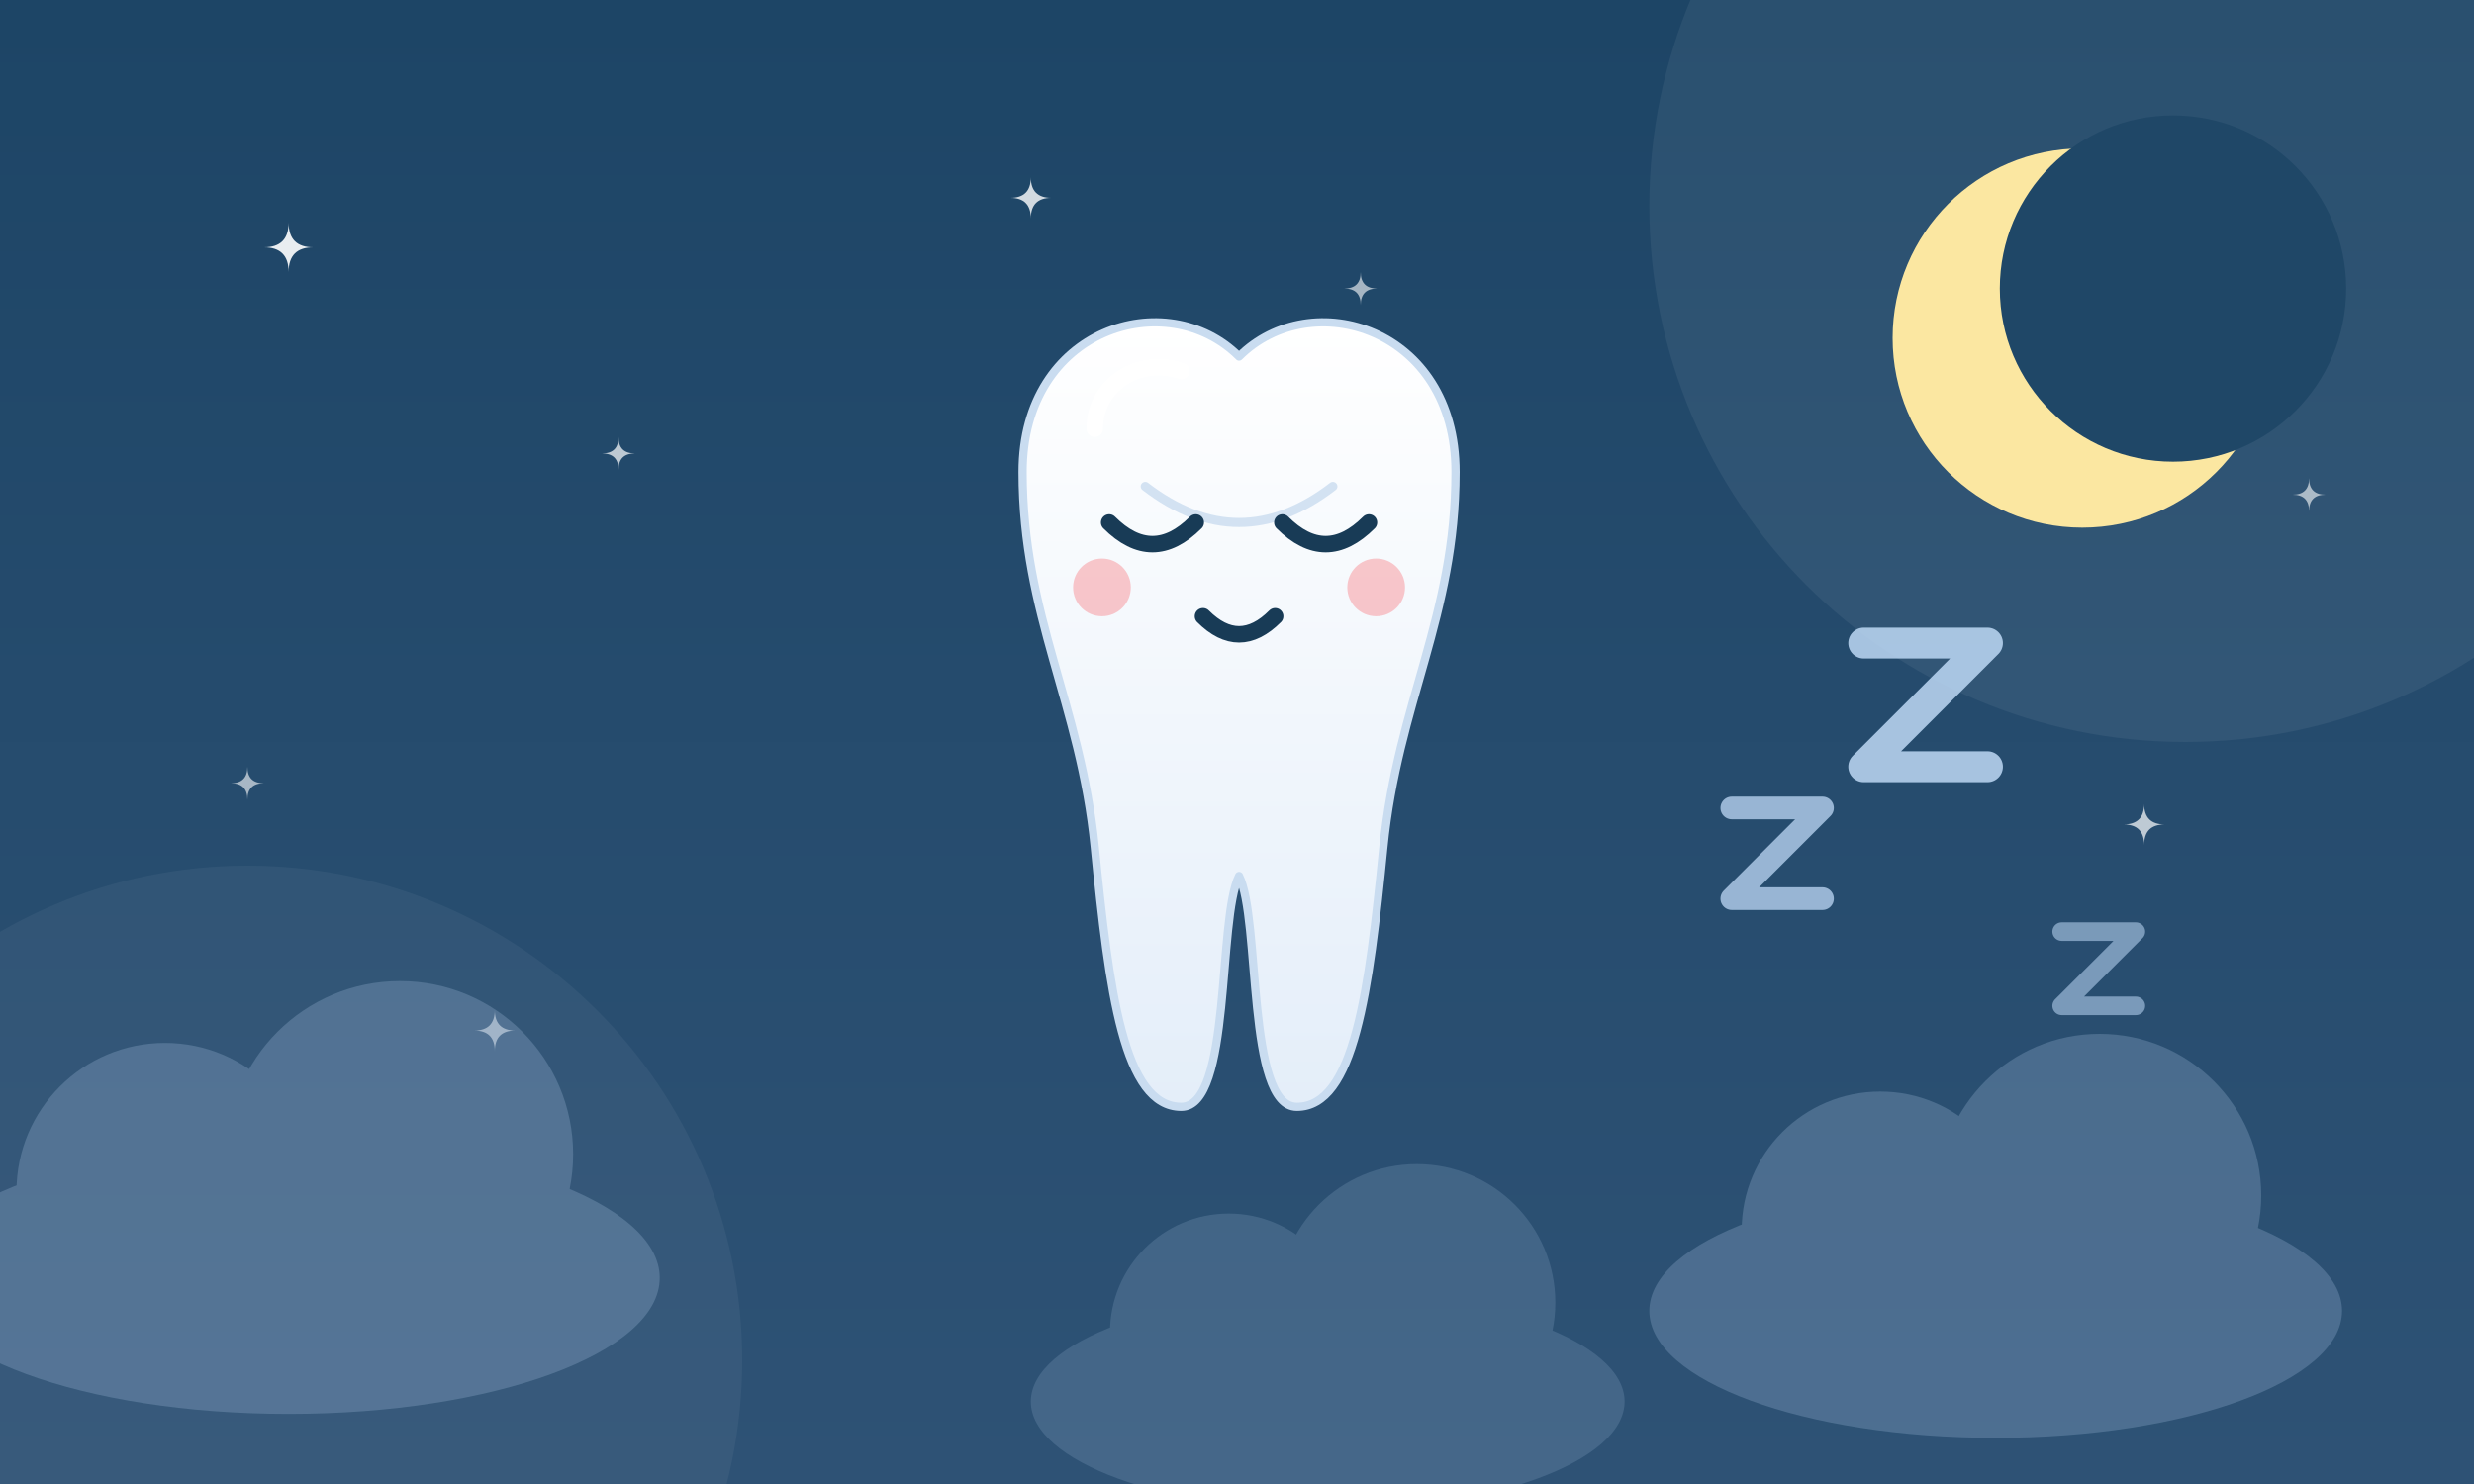
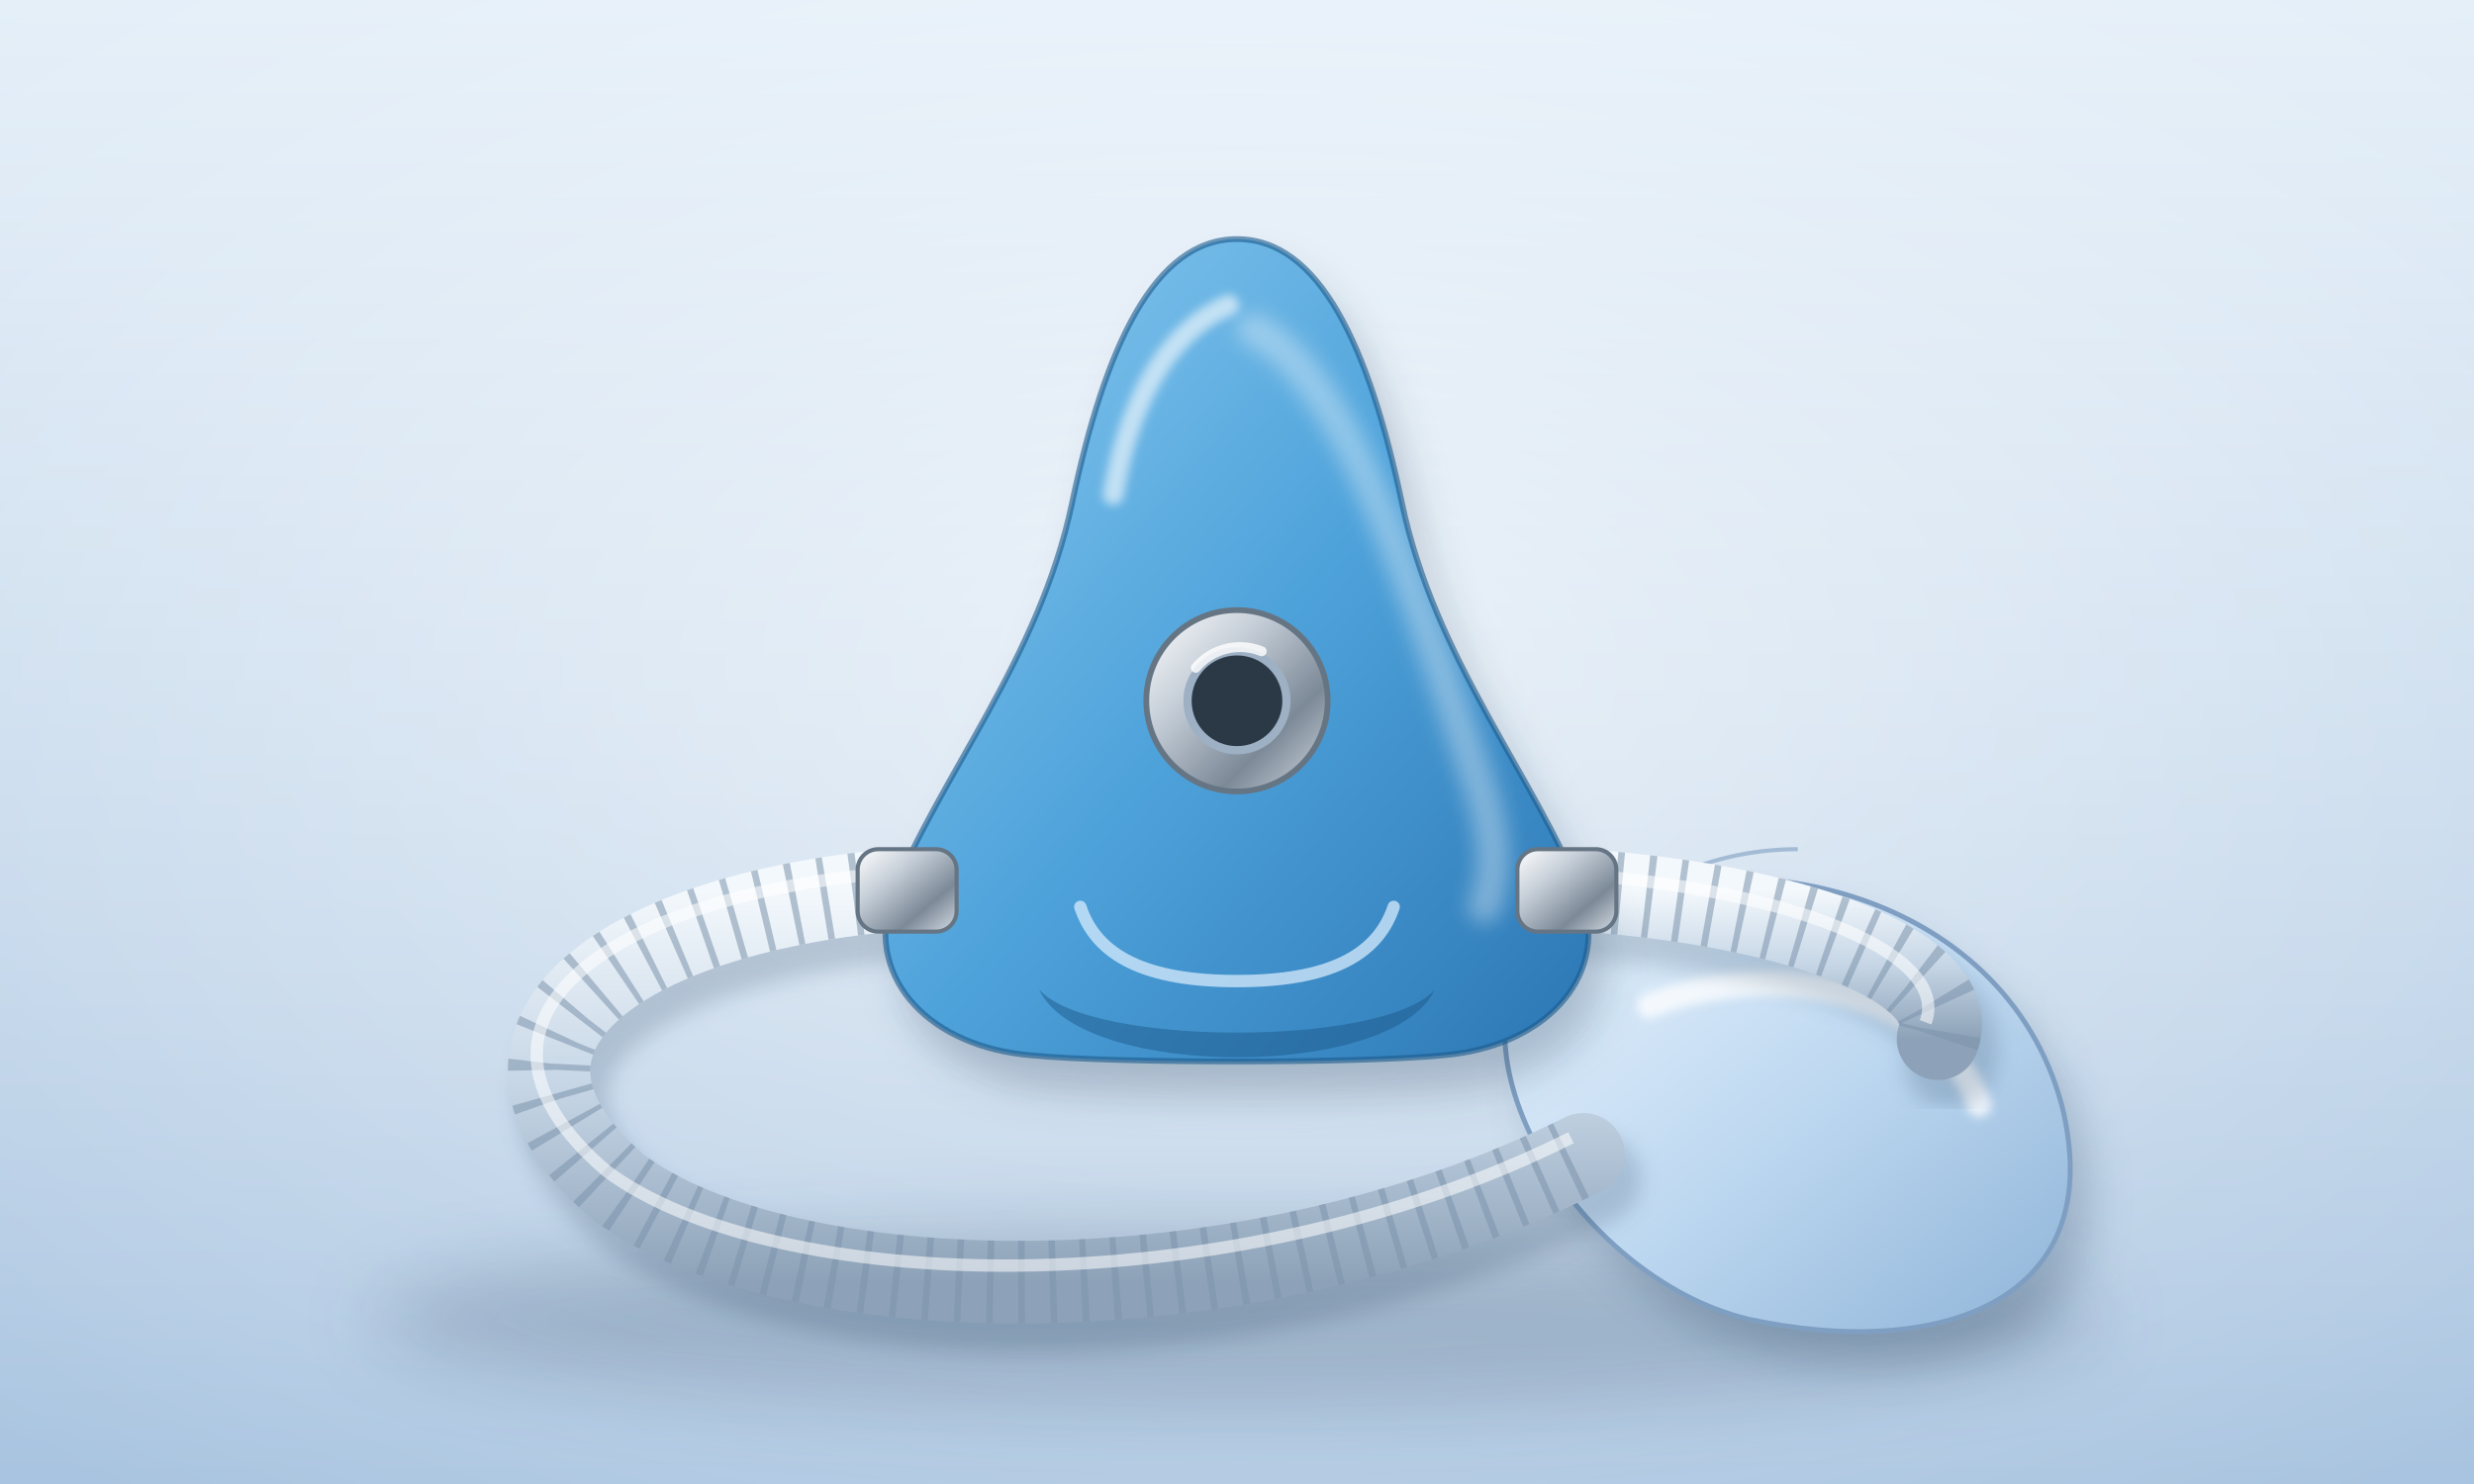
<svg xmlns="http://www.w3.org/2000/svg" viewBox="0 0 600 360" width="600" height="360">
  <defs>
-     <linearGradient id="bg" x1="0" y1="0" x2="0" y2="1">
-       <stop offset="0" stop-color="#1d4566" />
-       <stop offset="1" stop-color="#2E5275" />
+     <linearGradient id="bgG" x1="0" y1="0" x2="0" y2="1">
+       <stop offset="0" stop-color="#E3EEF8" />
+       <stop offset="1" stop-color="#A9C4E0" />
    </linearGradient>
-     <linearGradient id="tooth" x1="0" y1="0" x2="0" y2="1">
+     <radialGradient id="vig" cx=".5" cy=".45" r=".72">
+       <stop offset="0" stop-color="#fff" stop-opacity=".6" />
+       <stop offset="1" stop-color="#fff" stop-opacity="0" />
+     </radialGradient>
+     <linearGradient id="enamel" x1="0" y1="0" x2="0" y2="1">
+       <stop offset="0" stop-color="#E9D8B4" />
+       <stop offset=".3" stop-color="#F7EEDA" />
+       <stop offset=".72" stop-color="#FBF7EC" />
+       <stop offset="1" stop-color="#EEF0EE" />
+     </linearGradient>
+     <linearGradient id="edgeShade" x1="0" y1="0" x2="1" y2="0">
+       <stop offset="0" stop-color="#6E84A6" stop-opacity=".5" />
+       <stop offset=".22" stop-color="#6E84A6" stop-opacity="0" />
+       <stop offset=".78" stop-color="#6E84A6" stop-opacity="0" />
+       <stop offset="1" stop-color="#6E84A6" stop-opacity=".55" />
+     </linearGradient>
+     <linearGradient id="incisal" x1="0" y1="0" x2="0" y2="1">
+       <stop offset="0" stop-color="#B58A4E" stop-opacity=".4" />
+       <stop offset=".33" stop-color="#B58A4E" stop-opacity="0" />
+       <stop offset=".8" stop-color="#8FA9C8" stop-opacity="0" />
+       <stop offset="1" stop-color="#8FA9C8" stop-opacity=".5" />
+     </linearGradient>
+     <linearGradient id="gumG" x1="0" y1="0" x2="0" y2="1">
+       <stop offset="0" stop-color="#A8384F" />
+       <stop offset=".55" stop-color="#CF6577" />
+       <stop offset="1" stop-color="#EA98A2" />
+     </linearGradient>
+     <linearGradient id="gumV" x1="0" y1="0" x2="0" y2="1">
+       <stop offset="0" stop-color="#EE9CA6" />
+       <stop offset="1" stop-color="#C95C6E" />
+     </linearGradient>
+     <linearGradient id="metal" x1="0" y1="0" x2="1" y2="1">
      <stop offset="0" stop-color="#FFFFFF" />
-       <stop offset="1" stop-color="#E4EEF9" />
+       <stop offset=".35" stop-color="#C3CCD6" />
+       <stop offset=".7" stop-color="#7C8997" />
+       <stop offset="1" stop-color="#D4DCE4" />
    </linearGradient>
-     <linearGradient id="metal" x1="0" y1="0" x2="1" y2="0">
-       <stop offset="0" stop-color="#F1F5F9" />
-       <stop offset=".5" stop-color="#B7C6D6" />
-       <stop offset="1" stop-color="#8DA1B6" />
+     <linearGradient id="metalH" x1="0" y1="0" x2="1" y2="0">
+       <stop offset="0" stop-color="#8C99A8" />
+       <stop offset=".3" stop-color="#F4F7FA" />
+       <stop offset=".6" stop-color="#AAB6C3" />
+       <stop offset="1" stop-color="#6F7D8C" />
    </linearGradient>
-     <linearGradient id="gum" x1="0" y1="0" x2="0" y2="1">
-       <stop offset="0" stop-color="#F7B4BA" />
-       <stop offset="1" stop-color="#EE96A0" />
+     <linearGradient id="dentin" x1="0" y1="0" x2="1" y2="0">
+       <stop offset="0" stop-color="#D8BE86" />
+       <stop offset=".5" stop-color="#EBD7A6" />
+       <stop offset="1" stop-color="#CDB07A" />
+     </linearGradient>
+     <filter id="b1" x="-20%" y="-20%" width="140%" height="140%">
+       <feGaussianBlur stdDeviation="1.2" />
+     </filter>
+     <filter id="b2" x="-30%" y="-30%" width="160%" height="160%">
+       <feGaussianBlur stdDeviation="2.4" />
+     </filter>
+     <filter id="b5" x="-40%" y="-40%" width="180%" height="180%">
+       <feGaussianBlur stdDeviation="5" />
+     </filter>
+     <filter id="b9" x="-40%" y="-40%" width="180%" height="180%">
+       <feGaussianBlur stdDeviation="9" />
+     </filter>
+     <filter id="gumTex" x="0" y="0" width="100%" height="100%">
+       <feTurbulence type="fractalNoise" baseFrequency=".85" numOctaves="2" seed="4" result="n" />
+       <feColorMatrix in="n" type="matrix" values="0 0 0 0 .55  0 0 0 0 .1  0 0 0 0 .2  0 0 0 1.1 -.42" result="c" />
+       <feComposite in="c" in2="SourceGraphic" operator="in" />
+     </filter>
+     <filter id="boneTex" x="0" y="0" width="100%" height="100%">
+       <feTurbulence type="fractalNoise" baseFrequency=".03 .06" numOctaves="3" seed="9" result="n" />
+       <feColorMatrix in="n" type="matrix" values="0 0 0 0 .66  0 0 0 0 .5  0 0 0 0 .32  0 0 0 2 -.7" result="c" />
+       <feComposite in="c" in2="SourceGraphic" operator="in" />
+     </filter>
+     <filter id="skinTex" x="0" y="0" width="100%" height="100%">
+       <feTurbulence type="fractalNoise" baseFrequency="1.2" numOctaves="2" seed="2" result="n" />
+       <feColorMatrix in="n" type="matrix" values="0 0 0 0 .4  0 0 0 0 .1  0 0 0 0 .15  0 0 0 .8 -.3" result="c" />
+       <feComposite in="c" in2="SourceGraphic" operator="in" />
+     </filter>
+   </defs>
+   <rect width="600" height="360" fill="url(#bgG)" />
+   <rect width="600" height="360" fill="url(#vig)" />
+   <defs>
+     <linearGradient id="sil" x1="0" y1="0" x2="1" y2="1">
+       <stop offset="0" stop-color="#8CCBF0" />
+       <stop offset=".5" stop-color="#4FA3DB" />
+       <stop offset="1" stop-color="#2B76B4" />
+     </linearGradient>
+     <linearGradient id="bag" x1="0" y1="0" x2="1" y2="1">
+       <stop offset="0" stop-color="#EAF4FD" />
+       <stop offset=".5" stop-color="#BFD9F1" />
+       <stop offset="1" stop-color="#8FB4D8" />
+     </linearGradient>
+     <linearGradient id="hose" x1="0" y1="0" x2="0" y2="1">
+       <stop offset="0" stop-color="#F3F8FC" />
+       <stop offset=".5" stop-color="#C6D6E6" />
+       <stop offset="1" stop-color="#8DA2B8" />
    </linearGradient>
  </defs>
-   <rect width="600" height="360" fill="url(#bg)" />
-   <circle cx="530" cy="50" r="130" fill="#fff" opacity="0.06" />
-   <circle cx="60" cy="330" r="120" fill="#fff" opacity="0.05" />
-   <path d="M70 54Q70 60 76 60Q70 60 70 66Q70 60 64 60Q70 60 70 54Z" fill="#fff" opacity="0.9" />
-   <path d="M150 106Q150 110 154 110Q150 110 150 114Q150 110 146 110Q150 110 150 106Z" fill="#fff" opacity="0.7" />
-   <path d="M250 43Q250 48 255 48Q250 48 250 53Q250 48 245 48Q250 48 250 43Z" fill="#fff" opacity="0.8" />
-   <path d="M60 186Q60 190 64 190Q60 190 60 194Q60 190 56 190Q60 190 60 186Z" fill="#fff" opacity="0.6" />
-   <path d="M520 195Q520 200 525 200Q520 200 520 205Q520 200 515 200Q520 200 520 195Z" fill="#fff" opacity="0.7" />
-   <path d="M560 116Q560 120 564 120Q560 120 560 124Q560 120 556 120Q560 120 560 116Z" fill="#fff" opacity="0.6" />
-   <path d="M330 66Q330 70 334 70Q330 70 330 74Q330 70 326 70Q330 70 330 66Z" fill="#fff" opacity="0.6" />
-   <path d="M120 245Q120 250 125 250Q120 250 120 255Q120 250 115 250Q120 250 120 245Z" fill="#fff" opacity="0.5" />
-   <circle cx="505" cy="82" r="46" fill="#FBE7A1" />
-   <circle cx="527" cy="70" r="42" fill="#1f4767" />
-   <g transform="translate(-20 250) scale(1.5)" opacity="0.22" fill="#BDD8F5">
-     <ellipse cx="60" cy="40" rx="60" ry="22" />
-     <circle cx="40" cy="26" r="24" />
-     <circle cx="78" cy="20" r="28" />
-   </g>
-   <g transform="translate(400 262) scale(1.4)" opacity="0.22" fill="#BDD8F5">
-     <ellipse cx="60" cy="40" rx="60" ry="22" />
-     <circle cx="40" cy="26" r="24" />
-     <circle cx="78" cy="20" r="28" />
-   </g>
-   <g transform="translate(250 292) scale(1.2)" opacity="0.16" fill="#BDD8F5">
-     <ellipse cx="60" cy="40" rx="60" ry="22" />
-     <circle cx="40" cy="26" r="24" />
-     <circle cx="78" cy="20" r="28" />
-   </g>
-   <g transform="translate(213 62) scale(1.75)">
-     <path d="M20 30C20 10 40 4 50 14C60 4 80 10 80 30C80 50 72 62 70 82C68 102 66 118 58 118C51 118 53 92 50 86C47 92 49 118 42 118C34 118 32 102 30 82C28 62 20 50 20 30Z" fill="url(#tooth)" stroke="#C9DCF0" stroke-width="1.14" stroke-linejoin="round" />
-     <path d="M37 32Q50 42 63 32" fill="none" stroke="#D3E2F2" stroke-width="1.26" stroke-linecap="round" />
-     <path d="M30 24C30 18 36 14 42 16" fill="none" stroke="#fff" stroke-width="2.29" stroke-linecap="round" />
-   </g>
-   <path d="M269.0 126.75Q279.5 137.25 290.0 126.75" fill="none" stroke="#183b56" stroke-width="4" stroke-linecap="round" />
-   <path d="M311.0 126.75Q321.5 137.25 332.0 126.75" fill="none" stroke="#183b56" stroke-width="4" stroke-linecap="round" />
-   <path d="M291.75 149.5Q300.5 158.25 309.25 149.5" fill="none" stroke="#183b56" stroke-width="4" stroke-linecap="round" />
-   <circle cx="267.25" cy="142.5" r="7" fill="#F7B4BA" opacity=".75" />
-   <circle cx="333.75" cy="142.5" r="7" fill="#F7B4BA" opacity=".75" />
-   <path d="M420 196H442L420 218H442" fill="none" stroke="#BDD8F5" stroke-width="5.5" stroke-linecap="round" stroke-linejoin="round" opacity="0.75" />
-   <path d="M452 156H482L452 186H482" fill="none" stroke="#BDD8F5" stroke-width="7.5" stroke-linecap="round" stroke-linejoin="round" opacity="0.85" />
-   <path d="M500 226H518L500 244H518" fill="none" stroke="#BDD8F5" stroke-width="4.5" stroke-linecap="round" stroke-linejoin="round" opacity="0.55" />
+   <ellipse cx="300" cy="320" rx="210" ry="22" fill="#16324f" opacity=".2" filter="url(#b9)" />
+   <path d="M376 224C420 200 486 216 500 268C512 316 470 330 424 320C382 310 346 252 376 224Z" fill="#16324f" opacity=".22" transform="translate(5 8)" filter="url(#b5)" />
+   <path d="M376 224C420 200 486 216 500 268C512 316 470 330 424 320C382 310 346 252 376 224Z" fill="url(#bag)" stroke="#7F9FC2" stroke-width="1.2" />
+   <path d="M400 244C430 232 470 240 480 268" fill="none" stroke="#fff" stroke-width="6" stroke-linecap="round" opacity=".75" filter="url(#b1)" />
+   <path d="M392 222C400 214 416 206 436 206" fill="none" stroke="#7F9FC2" stroke-width="1" opacity=".6" />
+   <path d="M216 216C150 222 108 252 150 288C190 318 300 322 384 280" fill="none" stroke="#16324f" stroke-width="22" opacity=".18" stroke-linecap="round" transform="translate(3 6)" filter="url(#b2)" />
+   <path d="M216 216C150 222 108 252 150 288C190 318 300 322 384 280" fill="none" stroke="url(#hose)" stroke-width="20" stroke-linecap="round" />
+   <path d="M216 216C150 222 108 252 150 288C190 318 300 322 384 280" fill="none" stroke="#7C93AB" stroke-width="20" stroke-dasharray="1.6 6" opacity=".55" />
+   <path d="M216 216C150 222 108 252 150 288C190 318 300 322 384 280" fill="none" stroke="#fff" stroke-width="3" opacity=".55" transform="translate(-3 -4)" />
+   <path d="M384 216C440 220 476 236 470 252" fill="none" stroke="#16324f" stroke-width="22" opacity=".18" stroke-linecap="round" transform="translate(3 6)" filter="url(#b2)" />
+   <path d="M384 216C440 220 476 236 470 252" fill="none" stroke="url(#hose)" stroke-width="20" stroke-linecap="round" />
+   <path d="M384 216C440 220 476 236 470 252" fill="none" stroke="#7C93AB" stroke-width="20" stroke-dasharray="1.6 6" opacity=".55" />
+   <path d="M384 216C440 220 476 236 470 252" fill="none" stroke="#fff" stroke-width="3" opacity=".55" transform="translate(-3 -4)" />
+   <path d="M300 58C320 58 332 84 340 122C348 160 372 188 384 218C390 238 374 254 350 256C330 258 270 258 250 256C226 254 210 238 216 218C228 188 252 160 260 122C268 84 280 58 300 58Z" fill="#16324f" opacity=".25" transform="translate(4 8)" filter="url(#b5)" />
+   <path d="M300 58C320 58 332 84 340 122C348 160 372 188 384 218C390 238 374 254 350 256C330 258 270 258 250 256C226 254 210 238 216 218C228 188 252 160 260 122C268 84 280 58 300 58Z" fill="url(#sil)" />
+   <path d="M304 80C324 90 338 130 350 164C358 190 366 204 360 220" fill="none" stroke="#fff" stroke-width="8" stroke-linecap="round" opacity=".35" filter="url(#b2)" />
+   <path d="M270 120C274 96 284 80 298 74" fill="none" stroke="#fff" stroke-width="5" stroke-linecap="round" opacity=".6" filter="url(#b1)" />
+   <path d="M300 58C320 58 332 84 340 122C348 160 372 188 384 218C390 238 374 254 350 256C330 258 270 258 250 256C226 254 210 238 216 218C228 188 252 160 260 122C268 84 280 58 300 58Z" fill="none" stroke="#1B5A8C" stroke-width="1.4" opacity=".6" />
+   <path d="M252 240C264 254 336 254 348 240C338 262 262 262 252 240Z" fill="#1B5A8C" opacity=".5" />
+   <path d="M262 220C266 232 278 238 300 238C322 238 334 232 338 220" fill="none" stroke="#DFF1FF" stroke-width="3" opacity=".7" stroke-linecap="round" />
+   <circle cx="300" cy="170" r="22" fill="url(#metal)" stroke="#667584" stroke-width="1.4" />
+   <circle cx="300" cy="170" r="12" fill="#2B3947" />
+   <circle cx="300" cy="170" r="12" fill="none" stroke="#9DB0C4" stroke-width="2" />
+   <path d="M290 162A14 14 0 0 1 306 158" fill="none" stroke="#fff" stroke-width="2.4" opacity=".8" stroke-linecap="round" />
+   <rect x="208" y="206" width="24" height="20" rx="5" fill="url(#metal)" stroke="#667584" stroke-width="1" />
+   <rect x="368" y="206" width="24" height="20" rx="5" fill="url(#metal)" stroke="#667584" stroke-width="1" />
</svg>
